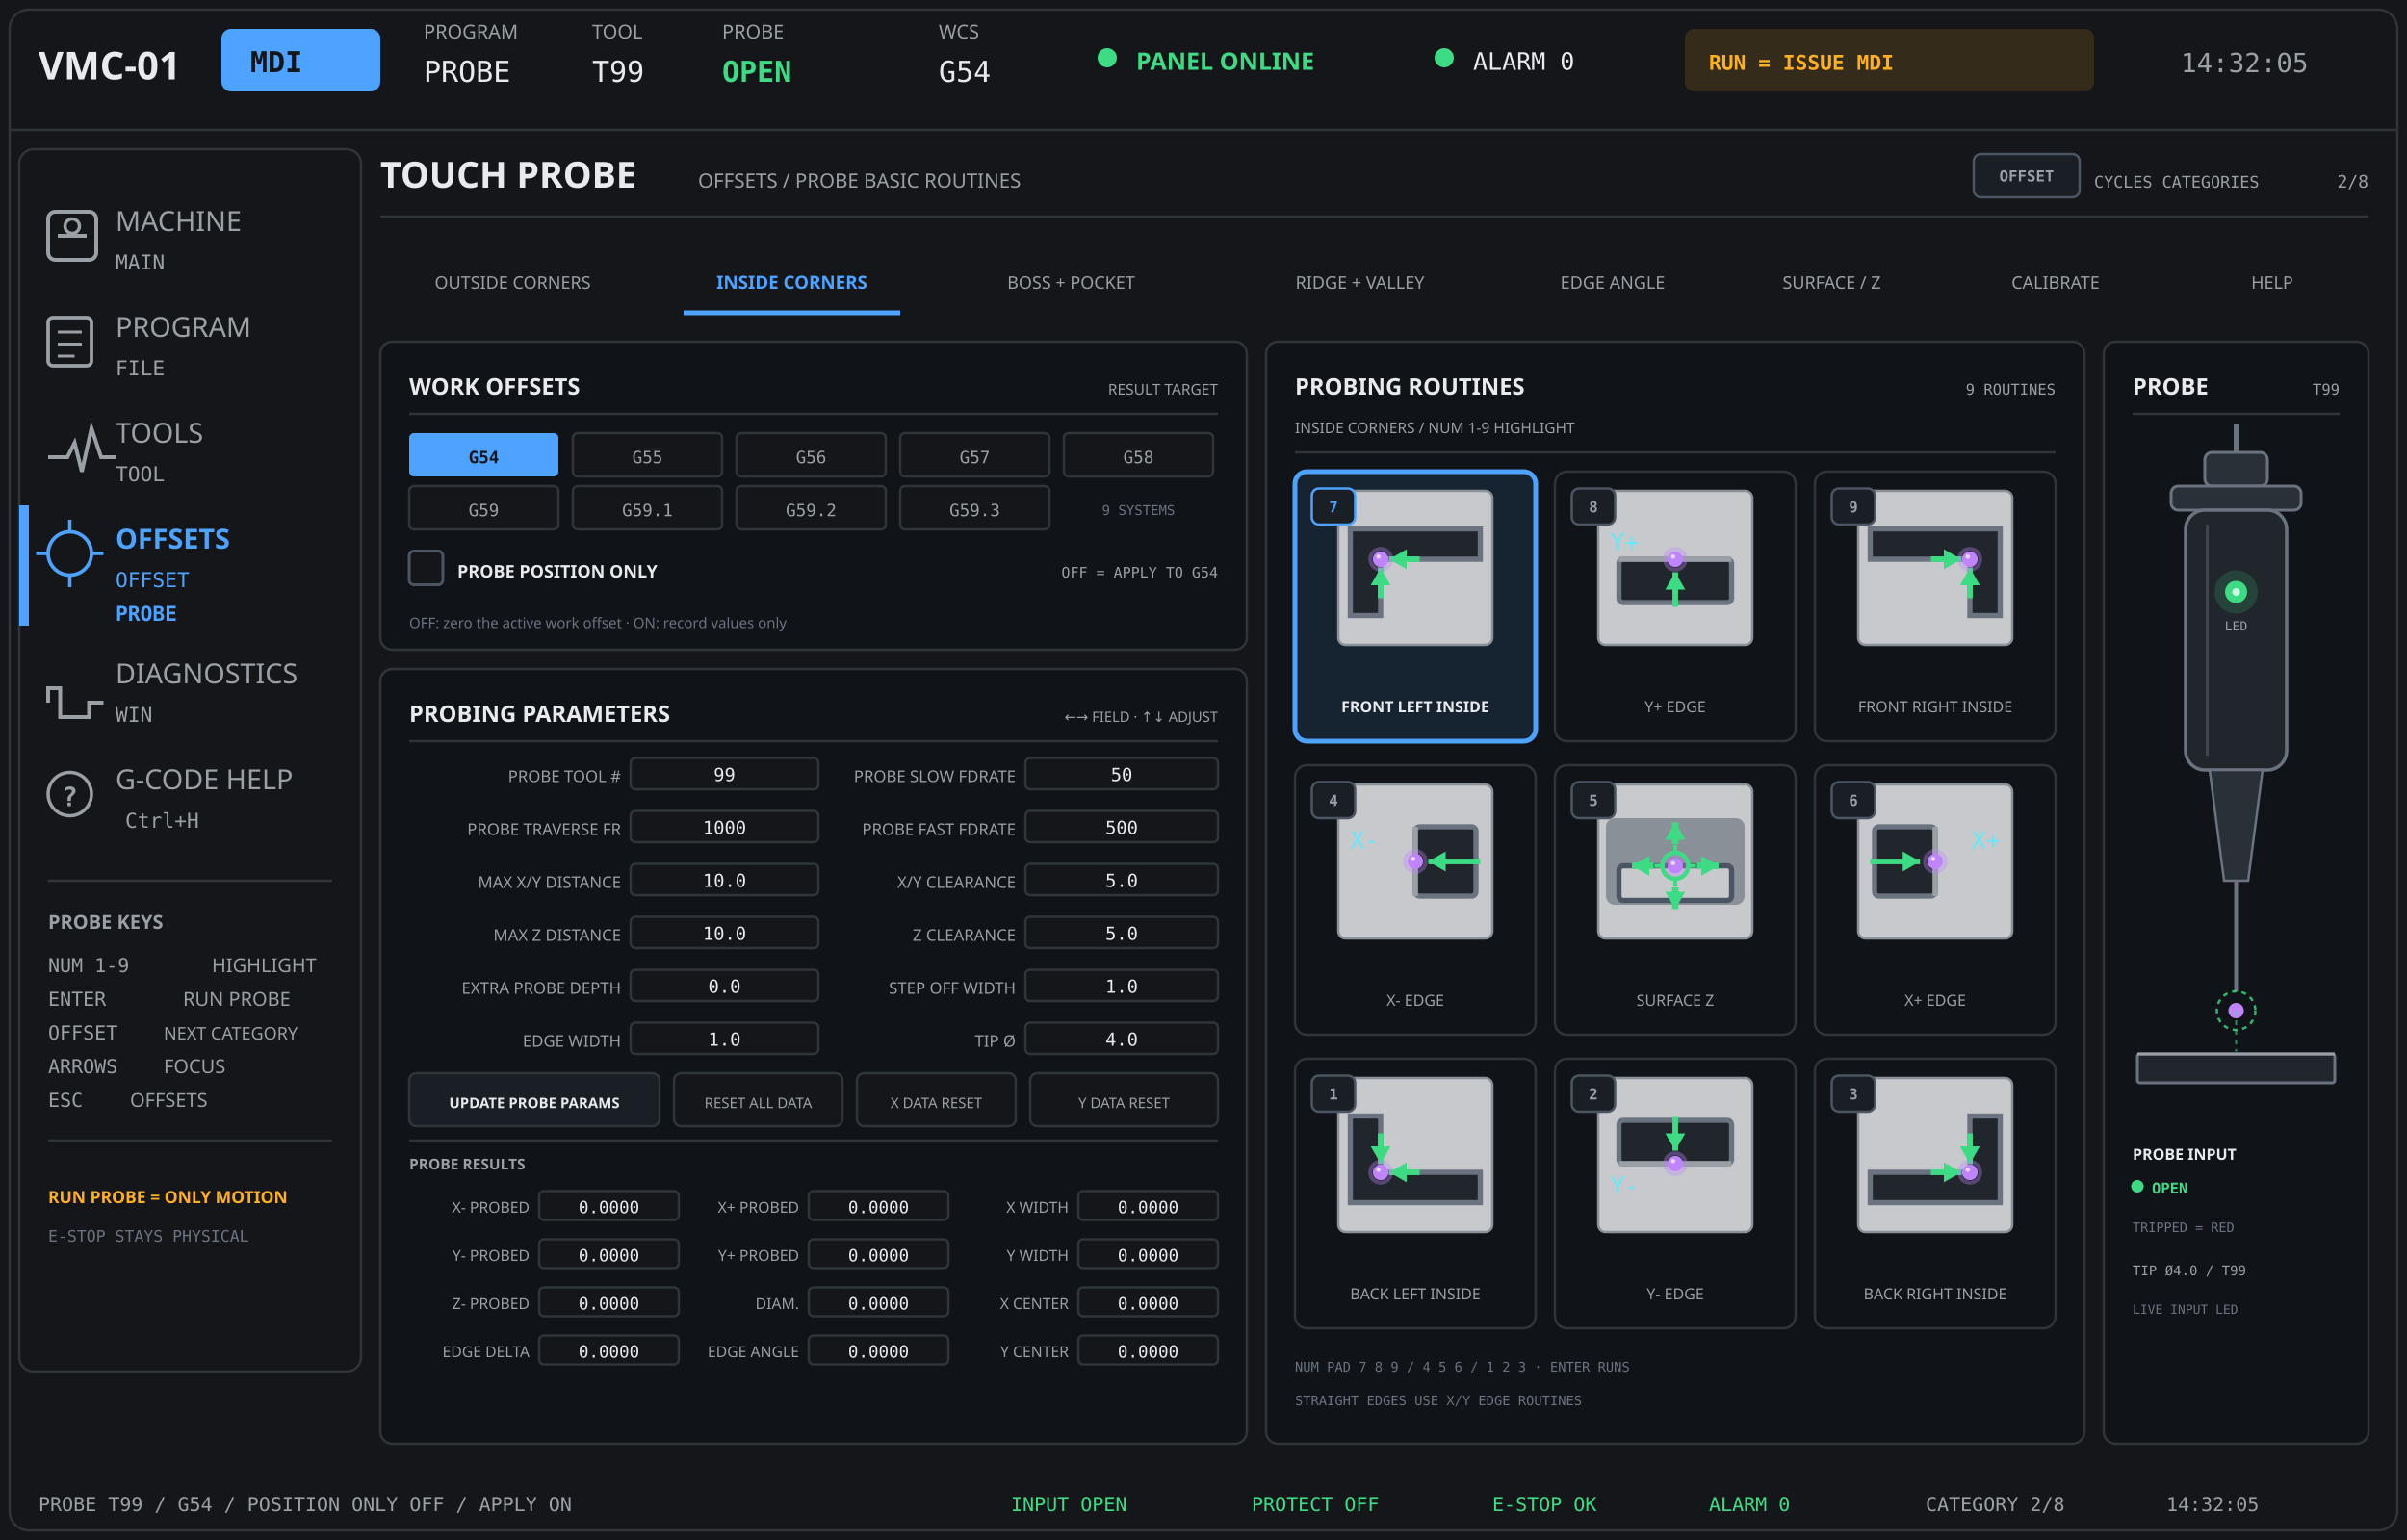
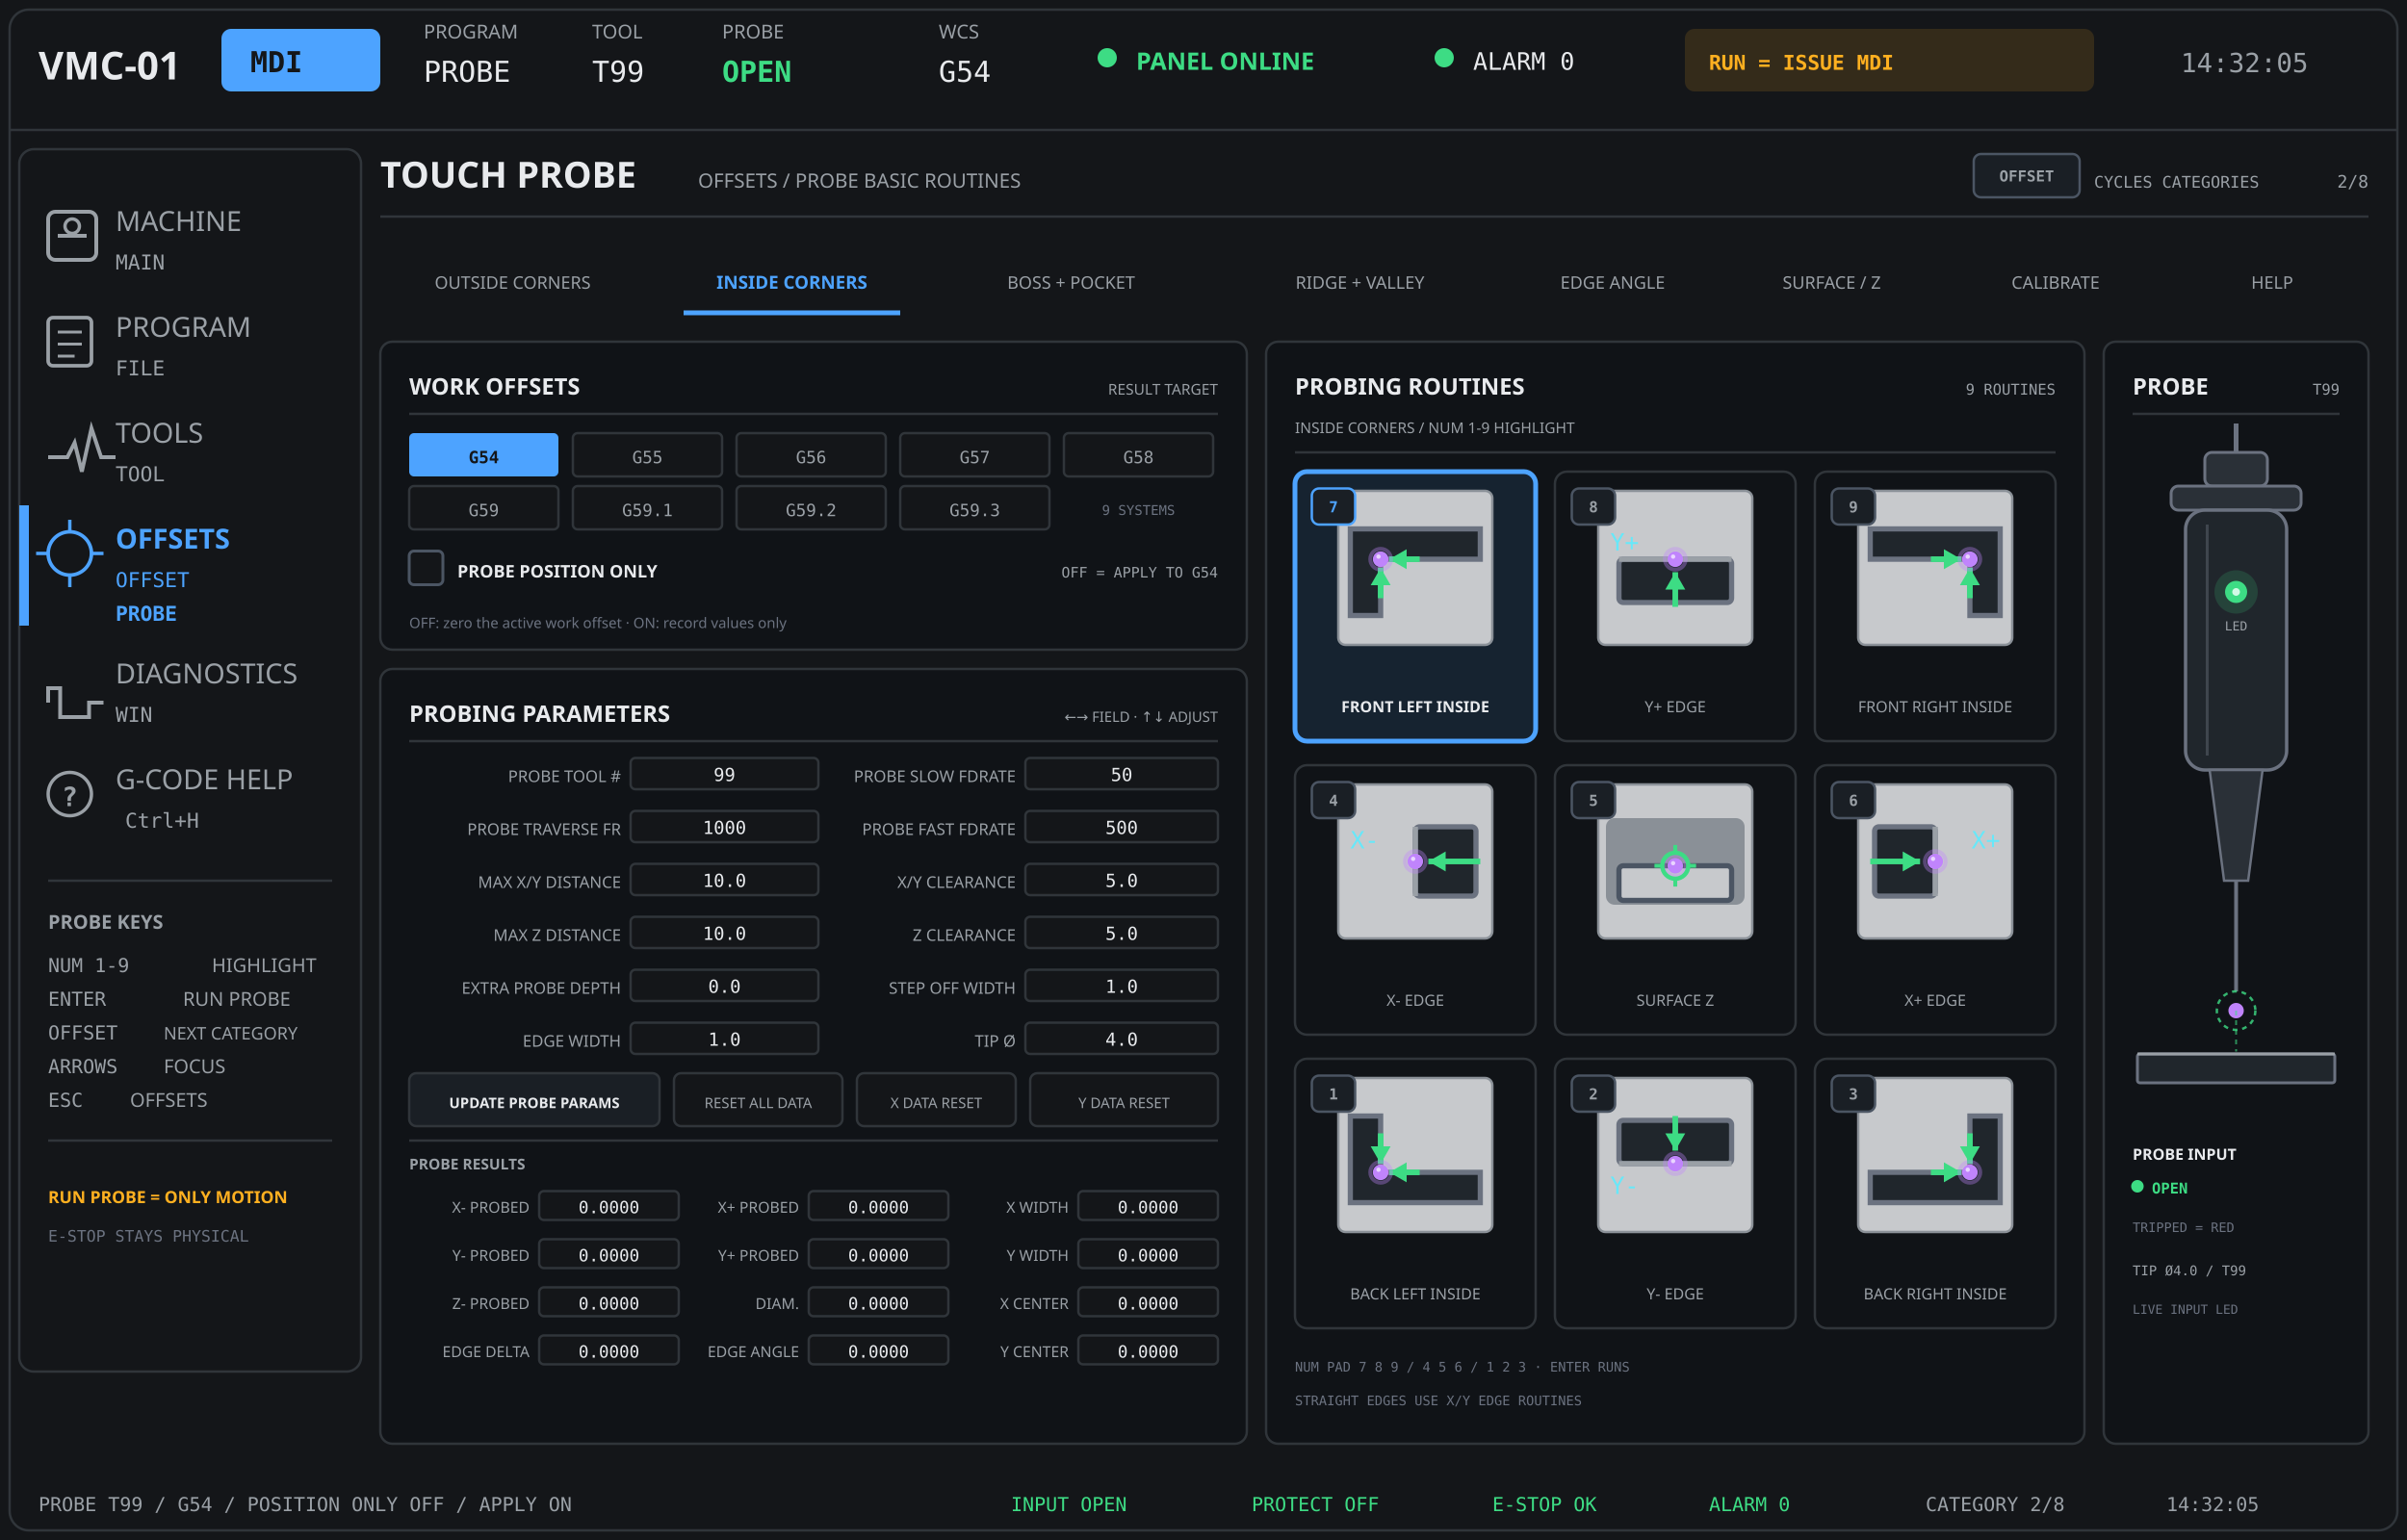
<svg xmlns="http://www.w3.org/2000/svg" viewBox="0 0 1000 640" width="1000" height="640">
  <rect x="0" y="0" width="1000" height="640" rx="0" fill="#141619" stroke="none" stroke-width="1" />
  <rect x="4" y="4" width="992" height="632" rx="8" fill="none" stroke="#30353a" stroke-width="1" />
  <line x1="4" y1="54" x2="996" y2="54" stroke="#30353a" stroke-width="1" />
  <text x="16" y="33" fill="#e8eaed" font-size="16" font-family="sans-serif" font-weight="700" text-anchor="start">VMC-01</text>
  <rect x="92" y="12" width="66" height="26" rx="4" fill="#4da3ff" stroke="none" stroke-width="1" />
  <text x="104" y="30" fill="#141619" font-size="12" font-family="monospace" font-weight="700" text-anchor="start">MDI</text>
  <text x="176" y="16" fill="#9aa0a6" font-size="8" font-family="sans-serif" text-anchor="start">PROGRAM</text>
  <text x="176" y="34" fill="#e8eaed" font-size="12" font-family="monospace" text-anchor="start">PROBE</text>
  <text x="246" y="16" fill="#9aa0a6" font-size="8" font-family="sans-serif" text-anchor="start">TOOL</text>
  <text x="246" y="34" fill="#e8eaed" font-size="12" font-family="monospace" text-anchor="start">T99</text>
  <text x="300" y="16" fill="#9aa0a6" font-size="8" font-family="sans-serif" text-anchor="start">PROBE</text>
  <text x="300" y="34" fill="#3ddc84" font-size="12" font-family="monospace" font-weight="700" text-anchor="start">OPEN</text>
  <text x="390" y="16" fill="#9aa0a6" font-size="8" font-family="sans-serif" text-anchor="start">WCS</text>
  <text x="390" y="34" fill="#e8eaed" font-size="12" font-family="monospace" text-anchor="start">G54</text>
  <circle cx="460" cy="24" r="4" fill="#3ddc84" />
  <text x="472" y="29" fill="#3ddc84" font-size="10" font-family="sans-serif" font-weight="700" text-anchor="start">PANEL ONLINE</text>
  <circle cx="600" cy="24" r="4" fill="#3ddc84" />
  <text x="612" y="29" fill="#e8eaed" font-size="10" font-family="monospace" text-anchor="start">ALARM 0</text>
  <rect x="700" y="12" width="170" height="26" rx="4" fill="#ffb020" stroke="none" stroke-width="0" opacity="0.14" />
  <text x="710" y="29" fill="#ffb020" font-size="8.5" font-family="monospace" font-weight="700" text-anchor="start">RUN = ISSUE MDI</text>
  <text x="906" y="30" fill="#9aa0a6" font-size="11" font-family="monospace" text-anchor="start">14:32:05</text>
  <rect x="8" y="62" width="142" height="508" rx="6" fill="#141619" stroke="#30353a" stroke-width="1" />
  <rect x="20" y="88" width="20" height="20" rx="3" fill="none" stroke="#9aa0a6" stroke-width="1.6" />
  <line x1="24" y1="98" x2="36" y2="98" stroke="#9aa0a6" stroke-width="1.6" />
  <circle cx="30" cy="94" r="3" fill="none" stroke="#9aa0a6" stroke-width="1.4" />
  <text x="48" y="96" fill="#9aa0a6" font-size="11.5" font-family="sans-serif" text-anchor="start">MACHINE</text>
  <text x="48" y="112" fill="#9aa0a6" font-size="8.5" font-family="monospace" text-anchor="start">MAIN</text>
  <rect x="20" y="132" width="18" height="20" rx="2" fill="none" stroke="#9aa0a6" stroke-width="1.5" />
  <line x1="24" y1="138" x2="34" y2="138" stroke="#9aa0a6" stroke-width="1.2" />
  <line x1="24" y1="143" x2="34" y2="143" stroke="#9aa0a6" stroke-width="1.2" />
  <line x1="24" y1="148" x2="31" y2="148" stroke="#9aa0a6" stroke-width="1.2" />
  <text x="48" y="140" fill="#9aa0a6" font-size="11.5" font-family="sans-serif" text-anchor="start">PROGRAM</text>
  <text x="48" y="156" fill="#9aa0a6" font-size="8.5" font-family="monospace" text-anchor="start">FILE</text>
  <path d="M20 190 L28 190 L31 184 L34 196 L38 178 L42 190 L48 190" fill="none" stroke="#9aa0a6" stroke-width="1.6" />
  <text x="48" y="184" fill="#9aa0a6" font-size="11.5" font-family="sans-serif" text-anchor="start">TOOLS</text>
  <text x="48" y="200" fill="#9aa0a6" font-size="8.5" font-family="monospace" text-anchor="start">TOOL</text>
  <rect x="8" y="210" width="4" height="50" rx="0" fill="#4da3ff" stroke="none" stroke-width="0" />
  <circle cx="29" cy="230" r="9" fill="none" stroke="#4da3ff" stroke-width="1.5" />
  <line x1="29" y1="216" x2="29" y2="221" stroke="#4da3ff" stroke-width="1.4" />
  <line x1="29" y1="239" x2="29" y2="244" stroke="#4da3ff" stroke-width="1.4" />
  <line x1="15" y1="230" x2="20" y2="230" stroke="#4da3ff" stroke-width="1.4" />
  <line x1="38" y1="230" x2="43" y2="230" stroke="#4da3ff" stroke-width="1.4" />
  <text x="48" y="228" fill="#4da3ff" font-size="11.5" font-family="sans-serif" font-weight="700" text-anchor="start">OFFSETS</text>
  <text x="48" y="244" fill="#4da3ff" font-size="8.5" font-family="monospace" text-anchor="start">OFFSET</text>
  <text x="48" y="258" fill="#4da3ff" font-size="8.5" font-family="monospace" font-weight="700" text-anchor="start">PROBE</text>
  <path d="M20 292 L20 286 L25 286 L25 298 L37 298 L37 292 L43 292" fill="none" stroke="#9aa0a6" stroke-width="1.6" />
  <text x="48" y="284" fill="#9aa0a6" font-size="11.5" font-family="sans-serif" text-anchor="start">DIAGNOSTICS</text>
  <text x="48" y="300" fill="#9aa0a6" font-size="8.5" font-family="monospace" text-anchor="start">WIN</text>
  <circle cx="29" cy="330" r="9" fill="none" stroke="#9aa0a6" stroke-width="1.4" />
  <text x="29" y="335" fill="#9aa0a6" font-size="11" font-family="monospace" font-weight="700" text-anchor="middle">?</text>
  <text x="48" y="328" fill="#9aa0a6" font-size="11.5" font-family="sans-serif" text-anchor="start">G-CODE HELP</text>
  <text x="52" y="344" fill="#9aa0a6" font-size="8.5" font-family="monospace" text-anchor="start">Ctrl+H</text>
  <line x1="20" y1="366" x2="138" y2="366" stroke="#30353a" stroke-width="1" />
  <text x="20" y="386" fill="#9aa0a6" font-size="8" font-family="sans-serif" font-weight="700" text-anchor="start">PROBE KEYS</text>
  <text x="20" y="404" fill="#9aa0a6" font-size="8" font-family="monospace" text-anchor="start">NUM 1-9</text>
  <text x="88" y="404" fill="#9aa0a6" font-size="8" font-family="sans-serif" text-anchor="start">HIGHLIGHT</text>
  <text x="20" y="418" fill="#9aa0a6" font-size="8" font-family="monospace" text-anchor="start">ENTER</text>
  <text x="76" y="418" fill="#9aa0a6" font-size="8" font-family="sans-serif" text-anchor="start">RUN PROBE</text>
  <text x="20" y="432" fill="#9aa0a6" font-size="8" font-family="monospace" text-anchor="start">OFFSET</text>
  <text x="68" y="432" fill="#9aa0a6" font-size="7.2" font-family="sans-serif" text-anchor="start">NEXT CATEGORY</text>
  <text x="20" y="446" fill="#9aa0a6" font-size="8" font-family="monospace" text-anchor="start">ARROWS</text>
  <text x="68" y="446" fill="#9aa0a6" font-size="8" font-family="sans-serif" text-anchor="start">FOCUS</text>
  <text x="20" y="460" fill="#9aa0a6" font-size="8" font-family="monospace" text-anchor="start">ESC</text>
  <text x="54" y="460" fill="#9aa0a6" font-size="8" font-family="sans-serif" text-anchor="start">OFFSETS</text>
  <line x1="20" y1="474" x2="138" y2="474" stroke="#30353a" stroke-width="1" />
  <text x="20" y="500" fill="#ffb020" font-size="7.0" font-family="sans-serif" font-weight="700" text-anchor="start">RUN PROBE = ONLY MOTION</text>
  <text x="20" y="516" fill="#6b7280" font-size="6.6" font-family="monospace" text-anchor="start">E-STOP STAYS PHYSICAL</text>
  <text x="158" y="78" fill="#e8eaed" font-size="15" font-family="sans-serif" font-weight="700" text-anchor="start">TOUCH PROBE</text>
  <text x="290" y="78" fill="#9aa0a6" font-size="8.2" font-family="sans-serif" text-anchor="start">OFFSETS / PROBE BASIC ROUTINES</text>
  <rect x="820" y="64" width="44" height="18" rx="3" fill="#1a1f25" stroke="#4b5563" stroke-width="1" />
  <text x="842.0" y="75.4" fill="#9aa0a6" font-size="6.3" font-family="monospace" font-weight="700" text-anchor="middle">OFFSET</text>
  <text x="870" y="78" fill="#9aa0a6" font-size="6.7" font-family="monospace" text-anchor="start">CYCLES CATEGORIES</text>
  <text x="984" y="78" fill="#9aa0a6" font-size="7.2" font-family="monospace" text-anchor="end">2/8</text>
  <line x1="158" y1="90" x2="984" y2="90" stroke="#30353a" stroke-width="1" />
  <text x="213.0" y="120" fill="#9aa0a6" font-size="7.2" font-family="sans-serif" text-anchor="middle">OUTSIDE CORNERS</text>
  <text x="329.0" y="120" fill="#4da3ff" font-size="7.5" font-family="sans-serif" font-weight="700" text-anchor="middle">INSIDE CORNERS</text>
  <line x1="284" y1="130" x2="374" y2="130" stroke="#4da3ff" stroke-width="2" />
  <text x="445.0" y="120" fill="#9aa0a6" font-size="7.2" font-family="sans-serif" text-anchor="middle">BOSS + POCKET</text>
  <text x="565.0" y="120" fill="#9aa0a6" font-size="7.2" font-family="sans-serif" text-anchor="middle">RIDGE + VALLEY</text>
  <text x="670.0" y="120" fill="#9aa0a6" font-size="7.2" font-family="sans-serif" text-anchor="middle">EDGE ANGLE</text>
  <text x="761.0" y="120" fill="#9aa0a6" font-size="7.2" font-family="sans-serif" text-anchor="middle">SURFACE / Z</text>
  <text x="854.0" y="120" fill="#9aa0a6" font-size="7.2" font-family="sans-serif" text-anchor="middle">CALIBRATE</text>
  <text x="944.0" y="120" fill="#9aa0a6" font-size="7.2" font-family="sans-serif" text-anchor="middle">HELP</text>
  <rect x="158" y="142" width="360" height="128" rx="5" fill="#101317" stroke="#30353a" stroke-width="1" />
  <text x="170" y="164" fill="#e8eaed" font-size="9.5" font-family="sans-serif" font-weight="700" text-anchor="start">WORK OFFSETS</text>
  <text x="506" y="164" fill="#9aa0a6" font-size="6.2" font-family="sans-serif" text-anchor="end">RESULT TARGET</text>
  <line x1="170" y1="172" x2="506" y2="172" stroke="#30353a" stroke-width="1" />
  <rect x="170" y="180" width="62" height="18" rx="2" fill="#4da3ff" stroke="none" stroke-width="1" />
  <text x="201" y="192.5" fill="#141619" font-size="7" font-family="monospace" font-weight="700" text-anchor="middle">G54</text>
  <rect x="238" y="180" width="62" height="18" rx="2" fill="#141619" stroke="#30353a" stroke-width="1" />
  <text x="269" y="192.5" fill="#9aa0a6" font-size="7" font-family="monospace" text-anchor="middle">G55</text>
  <rect x="306" y="180" width="62" height="18" rx="2" fill="#141619" stroke="#30353a" stroke-width="1" />
  <text x="337" y="192.5" fill="#9aa0a6" font-size="7" font-family="monospace" text-anchor="middle">G56</text>
  <rect x="374" y="180" width="62" height="18" rx="2" fill="#141619" stroke="#30353a" stroke-width="1" />
  <text x="405" y="192.5" fill="#9aa0a6" font-size="7" font-family="monospace" text-anchor="middle">G57</text>
  <rect x="442" y="180" width="62" height="18" rx="2" fill="#141619" stroke="#30353a" stroke-width="1" />
  <text x="473" y="192.5" fill="#9aa0a6" font-size="7" font-family="monospace" text-anchor="middle">G58</text>
  <rect x="170" y="202" width="62" height="18" rx="2" fill="#141619" stroke="#30353a" stroke-width="1" />
  <text x="201" y="214.5" fill="#9aa0a6" font-size="7" font-family="monospace" text-anchor="middle">G59</text>
  <rect x="238" y="202" width="62" height="18" rx="2" fill="#141619" stroke="#30353a" stroke-width="1" />
  <text x="269" y="214.5" fill="#9aa0a6" font-size="7" font-family="monospace" text-anchor="middle">G59.1</text>
  <rect x="306" y="202" width="62" height="18" rx="2" fill="#141619" stroke="#30353a" stroke-width="1" />
  <text x="337" y="214.5" fill="#9aa0a6" font-size="7" font-family="monospace" text-anchor="middle">G59.2</text>
  <rect x="374" y="202" width="62" height="18" rx="2" fill="#141619" stroke="#30353a" stroke-width="1" />
  <text x="405" y="214.5" fill="#9aa0a6" font-size="7" font-family="monospace" text-anchor="middle">G59.3</text>
  <text x="473" y="214" fill="#6b7280" font-size="5.6" font-family="monospace" text-anchor="middle">9 SYSTEMS</text>
  <rect x="170" y="229" width="14" height="14" rx="2" fill="#141619" stroke="#4b5563" stroke-width="1.2" />
  <text x="190" y="240" fill="#e8eaed" font-size="7.2" font-family="sans-serif" font-weight="700" text-anchor="start">PROBE POSITION ONLY</text>
  <text x="506" y="240" fill="#9aa0a6" font-size="6.0" font-family="monospace" text-anchor="end">OFF = APPLY TO G54</text>
  <text x="170" y="261" fill="#6b7280" font-size="6.0" font-family="sans-serif" text-anchor="start">OFF: zero the active work offset · ON: record values only</text>
  <rect x="158" y="278" width="360" height="322" rx="5" fill="#101317" stroke="#30353a" stroke-width="1" />
  <text x="170" y="300" fill="#e8eaed" font-size="9.5" font-family="sans-serif" font-weight="700" text-anchor="start">PROBING PARAMETERS</text>
  <text x="506" y="300" fill="#9aa0a6" font-size="5.9" font-family="sans-serif" text-anchor="end">←→ FIELD · ↑↓ ADJUST</text>
  <line x1="170" y1="308" x2="506" y2="308" stroke="#30353a" stroke-width="1" />
  <text x="258" y="325" fill="#9aa0a6" font-size="6.7" font-family="sans-serif" text-anchor="end">PROBE TOOL #</text>
  <rect x="262" y="315" width="78" height="13" rx="2" fill="#141619" stroke="#30353a" stroke-width="1" />
  <text x="301" y="324.6" fill="#e8eaed" font-size="7.5" font-family="monospace" text-anchor="middle">99</text>
  <text x="422" y="325" fill="#9aa0a6" font-size="6.7" font-family="sans-serif" text-anchor="end">PROBE SLOW FDRATE</text>
  <rect x="426" y="315" width="80" height="13" rx="2" fill="#141619" stroke="#30353a" stroke-width="1" />
  <text x="466" y="324.6" fill="#e8eaed" font-size="7.5" font-family="monospace" text-anchor="middle">50</text>
  <text x="258" y="347" fill="#9aa0a6" font-size="6.7" font-family="sans-serif" text-anchor="end">PROBE TRAVERSE FR</text>
  <rect x="262" y="337" width="78" height="13" rx="2" fill="#141619" stroke="#30353a" stroke-width="1" />
  <text x="301" y="346.6" fill="#e8eaed" font-size="7.5" font-family="monospace" text-anchor="middle">1000</text>
  <text x="422" y="347" fill="#9aa0a6" font-size="6.7" font-family="sans-serif" text-anchor="end">PROBE FAST FDRATE</text>
  <rect x="426" y="337" width="80" height="13" rx="2" fill="#141619" stroke="#30353a" stroke-width="1" />
  <text x="466" y="346.6" fill="#e8eaed" font-size="7.5" font-family="monospace" text-anchor="middle">500</text>
  <text x="258" y="369" fill="#9aa0a6" font-size="6.7" font-family="sans-serif" text-anchor="end">MAX X/Y DISTANCE</text>
  <rect x="262" y="359" width="78" height="13" rx="2" fill="#141619" stroke="#30353a" stroke-width="1" />
  <text x="301" y="368.6" fill="#e8eaed" font-size="7.5" font-family="monospace" text-anchor="middle">10.0</text>
  <text x="422" y="369" fill="#9aa0a6" font-size="6.7" font-family="sans-serif" text-anchor="end">X/Y CLEARANCE</text>
  <rect x="426" y="359" width="80" height="13" rx="2" fill="#141619" stroke="#30353a" stroke-width="1" />
  <text x="466" y="368.6" fill="#e8eaed" font-size="7.5" font-family="monospace" text-anchor="middle">5.0</text>
  <text x="258" y="391" fill="#9aa0a6" font-size="6.7" font-family="sans-serif" text-anchor="end">MAX Z DISTANCE</text>
  <rect x="262" y="381" width="78" height="13" rx="2" fill="#141619" stroke="#30353a" stroke-width="1" />
  <text x="301" y="390.6" fill="#e8eaed" font-size="7.5" font-family="monospace" text-anchor="middle">10.0</text>
  <text x="422" y="391" fill="#9aa0a6" font-size="6.7" font-family="sans-serif" text-anchor="end">Z CLEARANCE</text>
  <rect x="426" y="381" width="80" height="13" rx="2" fill="#141619" stroke="#30353a" stroke-width="1" />
  <text x="466" y="390.6" fill="#e8eaed" font-size="7.5" font-family="monospace" text-anchor="middle">5.0</text>
  <text x="258" y="413" fill="#9aa0a6" font-size="6.7" font-family="sans-serif" text-anchor="end">EXTRA PROBE DEPTH</text>
  <rect x="262" y="403" width="78" height="13" rx="2" fill="#141619" stroke="#30353a" stroke-width="1" />
  <text x="301" y="412.6" fill="#e8eaed" font-size="7.5" font-family="monospace" text-anchor="middle">0.0</text>
  <text x="422" y="413" fill="#9aa0a6" font-size="6.7" font-family="sans-serif" text-anchor="end">STEP OFF WIDTH</text>
  <rect x="426" y="403" width="80" height="13" rx="2" fill="#141619" stroke="#30353a" stroke-width="1" />
  <text x="466" y="412.6" fill="#e8eaed" font-size="7.5" font-family="monospace" text-anchor="middle">1.0</text>
  <text x="258" y="435" fill="#9aa0a6" font-size="6.7" font-family="sans-serif" text-anchor="end">EDGE WIDTH</text>
  <rect x="262" y="425" width="78" height="13" rx="2" fill="#141619" stroke="#30353a" stroke-width="1" />
  <text x="301" y="434.6" fill="#e8eaed" font-size="7.5" font-family="monospace" text-anchor="middle">1.0</text>
  <text x="422" y="435" fill="#9aa0a6" font-size="6.7" font-family="sans-serif" text-anchor="end">TIP Ø</text>
  <rect x="426" y="425" width="80" height="13" rx="2" fill="#141619" stroke="#30353a" stroke-width="1" />
  <text x="466" y="434.6" fill="#e8eaed" font-size="7.5" font-family="monospace" text-anchor="middle">4.0</text>
  <rect x="170" y="446" width="104" height="22" rx="3" fill="#1a1f25" stroke="#30353a" stroke-width="1" />
  <text x="222" y="460.5" fill="#e8eaed" font-size="6.0" font-family="sans-serif" font-weight="700" text-anchor="middle">UPDATE PROBE PARAMS</text>
  <rect x="280" y="446" width="70" height="22" rx="3" fill="#141619" stroke="#30353a" stroke-width="1" />
  <text x="315" y="460.5" fill="#9aa0a6" font-size="6.0" font-family="sans-serif" text-anchor="middle">RESET ALL DATA</text>
  <rect x="356" y="446" width="66" height="22" rx="3" fill="#141619" stroke="#30353a" stroke-width="1" />
  <text x="389" y="460.5" fill="#9aa0a6" font-size="6.0" font-family="sans-serif" text-anchor="middle">X DATA RESET</text>
  <rect x="428" y="446" width="78" height="22" rx="3" fill="#141619" stroke="#30353a" stroke-width="1" />
  <text x="467" y="460.5" fill="#9aa0a6" font-size="6.0" font-family="sans-serif" text-anchor="middle">Y DATA RESET</text>
  <line x1="170" y1="474" x2="506" y2="474" stroke="#30353a" stroke-width="1" />
  <text x="170" y="486" fill="#9aa0a6" font-size="6.2" font-family="sans-serif" font-weight="700" text-anchor="start">PROBE RESULTS</text>
  <text x="220" y="504" fill="#9aa0a6" font-size="6.3" font-family="sans-serif" text-anchor="end">X- PROBED</text>
  <rect x="224" y="495" width="58" height="12" rx="2" fill="#141619" stroke="#30353a" stroke-width="1" />
  <text x="253" y="504.2" fill="#e8eaed" font-size="7.0" font-family="monospace" text-anchor="middle">0.0000</text>
  <text x="332" y="504" fill="#9aa0a6" font-size="6.3" font-family="sans-serif" text-anchor="end">X+ PROBED</text>
  <rect x="336" y="495" width="58" height="12" rx="2" fill="#141619" stroke="#30353a" stroke-width="1" />
  <text x="365" y="504.2" fill="#e8eaed" font-size="7.0" font-family="monospace" text-anchor="middle">0.0000</text>
  <text x="444" y="504" fill="#9aa0a6" font-size="6.3" font-family="sans-serif" text-anchor="end">X WIDTH</text>
  <rect x="448" y="495" width="58" height="12" rx="2" fill="#141619" stroke="#30353a" stroke-width="1" />
  <text x="477" y="504.2" fill="#e8eaed" font-size="7.0" font-family="monospace" text-anchor="middle">0.0000</text>
  <text x="220" y="524" fill="#9aa0a6" font-size="6.3" font-family="sans-serif" text-anchor="end">Y- PROBED</text>
  <rect x="224" y="515" width="58" height="12" rx="2" fill="#141619" stroke="#30353a" stroke-width="1" />
  <text x="253" y="524.2" fill="#e8eaed" font-size="7.0" font-family="monospace" text-anchor="middle">0.0000</text>
  <text x="332" y="524" fill="#9aa0a6" font-size="6.3" font-family="sans-serif" text-anchor="end">Y+ PROBED</text>
  <rect x="336" y="515" width="58" height="12" rx="2" fill="#141619" stroke="#30353a" stroke-width="1" />
  <text x="365" y="524.2" fill="#e8eaed" font-size="7.0" font-family="monospace" text-anchor="middle">0.0000</text>
  <text x="444" y="524" fill="#9aa0a6" font-size="6.3" font-family="sans-serif" text-anchor="end">Y WIDTH</text>
  <rect x="448" y="515" width="58" height="12" rx="2" fill="#141619" stroke="#30353a" stroke-width="1" />
  <text x="477" y="524.2" fill="#e8eaed" font-size="7.0" font-family="monospace" text-anchor="middle">0.0000</text>
  <text x="220" y="544" fill="#9aa0a6" font-size="6.3" font-family="sans-serif" text-anchor="end">Z- PROBED</text>
  <rect x="224" y="535" width="58" height="12" rx="2" fill="#141619" stroke="#30353a" stroke-width="1" />
  <text x="253" y="544.2" fill="#e8eaed" font-size="7.0" font-family="monospace" text-anchor="middle">0.0000</text>
  <text x="332" y="544" fill="#9aa0a6" font-size="6.3" font-family="sans-serif" text-anchor="end">DIAM.</text>
  <rect x="336" y="535" width="58" height="12" rx="2" fill="#141619" stroke="#30353a" stroke-width="1" />
  <text x="365" y="544.2" fill="#e8eaed" font-size="7.0" font-family="monospace" text-anchor="middle">0.0000</text>
  <text x="444" y="544" fill="#9aa0a6" font-size="6.3" font-family="sans-serif" text-anchor="end">X CENTER</text>
  <rect x="448" y="535" width="58" height="12" rx="2" fill="#141619" stroke="#30353a" stroke-width="1" />
  <text x="477" y="544.2" fill="#e8eaed" font-size="7.0" font-family="monospace" text-anchor="middle">0.0000</text>
  <text x="220" y="564" fill="#9aa0a6" font-size="6.3" font-family="sans-serif" text-anchor="end">EDGE DELTA</text>
  <rect x="224" y="555" width="58" height="12" rx="2" fill="#141619" stroke="#30353a" stroke-width="1" />
  <text x="253" y="564.2" fill="#e8eaed" font-size="7.0" font-family="monospace" text-anchor="middle">0.0000</text>
  <text x="332" y="564" fill="#9aa0a6" font-size="6.3" font-family="sans-serif" text-anchor="end">EDGE ANGLE</text>
  <rect x="336" y="555" width="58" height="12" rx="2" fill="#141619" stroke="#30353a" stroke-width="1" />
  <text x="365" y="564.2" fill="#e8eaed" font-size="7.0" font-family="monospace" text-anchor="middle">0.0000</text>
  <text x="444" y="564" fill="#9aa0a6" font-size="6.3" font-family="sans-serif" text-anchor="end">Y CENTER</text>
  <rect x="448" y="555" width="58" height="12" rx="2" fill="#141619" stroke="#30353a" stroke-width="1" />
  <text x="477" y="564.2" fill="#e8eaed" font-size="7.0" font-family="monospace" text-anchor="middle">0.0000</text>
  <rect x="874" y="142" width="110" height="458" rx="5" fill="#101317" stroke="#30353a" stroke-width="1" />
  <text x="886" y="164" fill="#e8eaed" font-size="9.5" font-family="sans-serif" font-weight="700" text-anchor="start">PROBE</text>
  <text x="972" y="164" fill="#9aa0a6" font-size="6.2" font-family="monospace" text-anchor="end">T99</text>
  <line x1="886" y1="172" x2="972" y2="172" stroke="#30353a" stroke-width="1" />
  <line x1="929" y1="176" x2="929" y2="188" stroke="#6b7280" stroke-width="2" />
  <rect x="916" y="188" width="26" height="14" rx="3" fill="#2a3037" stroke="#6b7280" stroke-width="1.2" />
  <rect x="902" y="202" width="54" height="10" rx="3" fill="#2a3037" stroke="#6b7280" stroke-width="1.2" />
  <rect x="908" y="212" width="42" height="108" rx="8" fill="#20262c" stroke="#6b7280" stroke-width="1.4" />
  <line x1="917" y1="218" x2="917" y2="314" stroke="#3f464e" stroke-width="1.2" />
  <circle cx="929" cy="246" r="9" fill="#3ddc84" opacity="0.16" />
  <circle cx="929" cy="246" r="4.6" fill="#3ddc84" />
  <circle cx="929" cy="246" r="1.6" fill="#d1fae5" />
  <text x="929" y="262" fill="#9aa0a6" font-size="5.2" font-family="monospace" text-anchor="middle">LED</text>
  <path d="M918 320 L940 320 L934 366 L924 366 Z" fill="#2a3037" stroke="#6b7280" stroke-width="1" />
  <line x1="929" y1="366" x2="929" y2="412" stroke="#6b7280" stroke-width="1.6" />
  <circle cx="929" cy="420" r="3.2" fill="#c084fc" />
  <circle cx="929" cy="420" r="8" fill="none" stroke="#3ddc84" stroke-width="1" stroke-dasharray="2 2" opacity="0.8" />
  <line x1="929" y1="420" x2="929" y2="437" stroke="#3ddc84" stroke-width="0.8" stroke-dasharray="2 2" opacity="0.6" />
  <rect x="888" y="438" width="82" height="12" rx="1" fill="#20262c" stroke="#6b7280" stroke-width="1.2" />
  <line x1="888" y1="438" x2="970" y2="438" stroke="#9aa0a6" stroke-width="1.2" />
  <text x="886" y="482" fill="#e8eaed" font-size="6.4" font-family="sans-serif" font-weight="700" text-anchor="start">PROBE INPUT</text>
  <circle cx="888" cy="493" r="2.6" fill="#3ddc84" />
  <text x="894" y="496" fill="#3ddc84" font-size="6.2" font-family="monospace" font-weight="700" text-anchor="start">OPEN</text>
  <text x="886" y="512" fill="#6b7280" font-size="5.4" font-family="monospace" text-anchor="start">TRIPPED = RED</text>
  <text x="886" y="530" fill="#9aa0a6" font-size="5.6" font-family="monospace" text-anchor="start">TIP Ø4.0 / T99</text>
  <text x="886" y="546" fill="#6b7280" font-size="5.2" font-family="monospace" text-anchor="start">LIVE INPUT LED</text>
  <rect x="526" y="142" width="340" height="458" rx="5" fill="#101317" stroke="#30353a" stroke-width="1" />
  <text x="538" y="164" fill="#e8eaed" font-size="9.5" font-family="sans-serif" font-weight="700" text-anchor="start">PROBING ROUTINES</text>
  <text x="854" y="164" fill="#9aa0a6" font-size="6.2" font-family="monospace" text-anchor="end">9 ROUTINES</text>
  <text x="538" y="180" fill="#9aa0a6" font-size="6.2" font-family="sans-serif" text-anchor="start">INSIDE CORNERS / NUM 1-9 HIGHLIGHT</text>
  <line x1="538" y1="188" x2="854" y2="188" stroke="#30353a" stroke-width="1" />
  <rect x="538" y="196" width="100" height="112" rx="5" fill="#4da3ff" fill-opacity="0.11" stroke="#4da3ff" stroke-width="2" />
  <rect x="556.0" y="204" width="64" height="64" rx="3" fill="#c7c9cc" stroke="#8b9198" stroke-width="1" />
  <rect x="545" y="203" width="18" height="15" rx="3" fill="#1a1f25" stroke="#4da3ff" stroke-width="1" />
  <text x="554.0" y="212.9" fill="#4da3ff" font-size="6.3" font-family="monospace" font-weight="700" text-anchor="middle">7</text>
  <g transform="translate(557.4,216.2) scale(1.8)">
    <path d="M2 2 H32 V9 H9 V22 H2 Z" fill="#20262c" stroke="#6b7280" stroke-width="1.2" />
    <line x1="9" y1="18" x2="9" y2="11" stroke="#3ddc84" stroke-width="1.3" />
    <polygon points="9,11 6.7,15 11.3,15" fill="#3ddc84" />
    <line x1="18" y1="9" x2="11" y2="9" stroke="#3ddc84" stroke-width="1.3" />
    <polygon points="11,9 15,6.7 15,11.3" fill="#3ddc84" />
    <circle cx="9" cy="9" r="2.4" fill="none" stroke="#c084fc" stroke-width="0.9" opacity="0.35" />
    <circle cx="9" cy="9" r="1.8" fill="#c084fc" />
    <circle cx="8.5" cy="8.4" r="0.5" fill="#e9d5ff" />
  </g>
  <text x="588.0" y="296" fill="#e8eaed" font-size="6.4" font-family="sans-serif" font-weight="700" text-anchor="middle">FRONT LEFT INSIDE</text>
  <rect x="646" y="196" width="100" height="112" rx="5" fill="#101317" stroke="#30353a" stroke-width="1" />
  <rect x="664.0" y="204" width="64" height="64" rx="3" fill="#c7c9cc" stroke="#8b9198" stroke-width="1" />
  <rect x="653" y="203" width="18" height="15" rx="3" fill="#1a1f25" stroke="#4b5563" stroke-width="1" />
  <text x="662.0" y="212.9" fill="#9aa0a6" font-size="6.3" font-family="monospace" font-weight="700" text-anchor="middle">8</text>
  <g transform="translate(665.4,216.2) scale(1.8)">
    <rect x="4" y="9" width="26" height="10" rx="1" fill="#20262c" stroke="#6b7280" stroke-width="1.2" />
    <line x1="4" y1="9" x2="30" y2="9" stroke="#9aa0a6" stroke-width="1.2" />
    <line x1="17" y1="20" x2="17" y2="12" stroke="#3ddc84" stroke-width="1.3" />
    <polygon points="17,12 14.7,16 19.3,16" fill="#3ddc84" />
    <circle cx="17" cy="9" r="2.4" fill="none" stroke="#c084fc" stroke-width="0.9" opacity="0.35" />
    <circle cx="17" cy="9" r="1.8" fill="#c084fc" />
    <circle cx="16.5" cy="8.4" r="0.5" fill="#e9d5ff" />
    <text x="2" y="7" fill="#67e8f9" font-size="5.5" font-family="monospace" text-anchor="start">Y+</text>
  </g>
  <text x="696.0" y="296" fill="#9aa0a6" font-size="6.4" font-family="sans-serif" text-anchor="middle">Y+ EDGE</text>
  <rect x="754" y="196" width="100" height="112" rx="5" fill="#101317" stroke="#30353a" stroke-width="1" />
  <rect x="772.0" y="204" width="64" height="64" rx="3" fill="#c7c9cc" stroke="#8b9198" stroke-width="1" />
  <rect x="761" y="203" width="18" height="15" rx="3" fill="#1a1f25" stroke="#4b5563" stroke-width="1" />
  <text x="770.0" y="212.9" fill="#9aa0a6" font-size="6.3" font-family="monospace" font-weight="700" text-anchor="middle">9</text>
  <g transform="translate(773.4,216.2) scale(1.8)">
    <path d="M32 2 H2 V9 H25 V22 H32 Z" fill="#20262c" stroke="#6b7280" stroke-width="1.2" />
    <line x1="25" y1="18" x2="25" y2="11" stroke="#3ddc84" stroke-width="1.3" />
    <polygon points="25,11 22.7,15 27.3,15" fill="#3ddc84" />
    <line x1="16" y1="9" x2="23" y2="9" stroke="#3ddc84" stroke-width="1.3" />
    <polygon points="23,9 19,6.7 19,11.3" fill="#3ddc84" />
    <circle cx="25" cy="9" r="2.4" fill="none" stroke="#c084fc" stroke-width="0.9" opacity="0.35" />
    <circle cx="25" cy="9" r="1.8" fill="#c084fc" />
    <circle cx="24.5" cy="8.4" r="0.5" fill="#e9d5ff" />
  </g>
  <text x="804.0" y="296" fill="#9aa0a6" font-size="6.4" font-family="sans-serif" text-anchor="middle">FRONT RIGHT INSIDE</text>
  <rect x="538" y="318" width="100" height="112" rx="5" fill="#101317" stroke="#30353a" stroke-width="1" />
  <rect x="556.0" y="326" width="64" height="64" rx="3" fill="#c7c9cc" stroke="#8b9198" stroke-width="1" />
  <rect x="545" y="325" width="18" height="15" rx="3" fill="#1a1f25" stroke="#4b5563" stroke-width="1" />
  <text x="554.0" y="334.9" fill="#9aa0a6" font-size="6.3" font-family="monospace" font-weight="700" text-anchor="middle">4</text>
  <g transform="translate(557.4,338.2) scale(1.8)">
    <rect x="17" y="3" width="14" height="16" rx="1" fill="#20262c" stroke="#6b7280" stroke-width="1.2" />
    <line x1="17" y1="3" x2="17" y2="19" stroke="#9aa0a6" stroke-width="1.2" />
    <line x1="32" y1="11" x2="20" y2="11" stroke="#3ddc84" stroke-width="1.3" />
    <polygon points="20,11 24,8.7 24,13.3" fill="#3ddc84" />
    <circle cx="17" cy="11" r="2.4" fill="none" stroke="#c084fc" stroke-width="0.9" opacity="0.35" />
    <circle cx="17" cy="11" r="1.8" fill="#c084fc" />
    <circle cx="16.5" cy="10.4" r="0.5" fill="#e9d5ff" />
    <text x="2" y="8" fill="#67e8f9" font-size="5.5" font-family="monospace" text-anchor="start">X-</text>
  </g>
  <text x="588.0" y="418" fill="#9aa0a6" font-size="6.4" font-family="sans-serif" text-anchor="middle">X- EDGE</text>
  <rect x="646" y="318" width="100" height="112" rx="5" fill="#101317" stroke="#30353a" stroke-width="1" />
  <rect x="664.0" y="326" width="64" height="64" rx="3" fill="#c7c9cc" stroke="#8b9198" stroke-width="1" />
  <rect x="653" y="325" width="18" height="15" rx="3" fill="#1a1f25" stroke="#4b5563" stroke-width="1" />
  <text x="662.0" y="334.9" fill="#9aa0a6" font-size="6.3" font-family="monospace" font-weight="700" text-anchor="middle">5</text>
  <g transform="translate(665.4,338.2) scale(1.8)">
    <rect x="1" y="1" width="32" height="20" rx="2" fill="#8a9097" stroke="none" stroke-width="0" />
    <rect x="4" y="12" width="26" height="8" rx="1" fill="#c7c9cc" stroke="#4b5563" stroke-width="1.2" />
    <circle cx="17" cy="12" r="2.4" fill="none" stroke="#c084fc" stroke-width="0.9" opacity="0.35" />
    <circle cx="17" cy="12" r="1.8" fill="#c084fc" />
    <circle cx="16.5" cy="11.4" r="0.5" fill="#e9d5ff" />
-     <line x1="17" y1="7" x2="17" y2="2" stroke="#3ddc84" stroke-width="1.5" />
-     <polygon points="17,2 14.7,6 19.3,6" fill="#3ddc84" />
-     <line x1="17" y1="17" x2="17" y2="22" stroke="#3ddc84" stroke-width="1.5" />
-     <polygon points="17,22 14.7,18 19.3,18" fill="#3ddc84" />
-     <line x1="12" y1="12" x2="7" y2="12" stroke="#3ddc84" stroke-width="1.5" />
-     <polygon points="7,12 11,9.7 11,14.3" fill="#3ddc84" />
-     <line x1="22" y1="12" x2="27" y2="12" stroke="#3ddc84" stroke-width="1.5" />
-     <polygon points="27,12 23,9.7 23,14.3" fill="#3ddc84" />
    <circle cx="17" cy="12" r="3.0" fill="none" stroke="#3ddc84" stroke-width="1.0" />
    <line x1="17" y1="9.0" x2="17" y2="7.2" stroke="#3ddc84" stroke-width="0.9" />
    <line x1="17" y1="15.0" x2="17" y2="16.8" stroke="#3ddc84" stroke-width="0.9" />
    <line x1="14.0" y1="12" x2="12.2" y2="12" stroke="#3ddc84" stroke-width="0.9" />
    <line x1="20.0" y1="12" x2="21.8" y2="12" stroke="#3ddc84" stroke-width="0.9" />
  </g>
  <text x="696.0" y="418" fill="#9aa0a6" font-size="6.4" font-family="sans-serif" text-anchor="middle">SURFACE Z</text>
  <rect x="754" y="318" width="100" height="112" rx="5" fill="#101317" stroke="#30353a" stroke-width="1" />
  <rect x="772.0" y="326" width="64" height="64" rx="3" fill="#c7c9cc" stroke="#8b9198" stroke-width="1" />
  <rect x="761" y="325" width="18" height="15" rx="3" fill="#1a1f25" stroke="#4b5563" stroke-width="1" />
  <text x="770.0" y="334.9" fill="#9aa0a6" font-size="6.3" font-family="monospace" font-weight="700" text-anchor="middle">6</text>
  <g transform="translate(773.4,338.2) scale(1.8)">
    <rect x="3" y="3" width="14" height="16" rx="1" fill="#20262c" stroke="#6b7280" stroke-width="1.2" />
    <line x1="17" y1="3" x2="17" y2="19" stroke="#9aa0a6" stroke-width="1.2" />
    <line x1="2" y1="11" x2="13.5" y2="11" stroke="#3ddc84" stroke-width="1.3" />
    <polygon points="13.5,11 9.5,8.7 9.5,13.3" fill="#3ddc84" />
    <circle cx="17" cy="11" r="2.4" fill="none" stroke="#c084fc" stroke-width="0.9" opacity="0.35" />
    <circle cx="17" cy="11" r="1.8" fill="#c084fc" />
    <circle cx="16.5" cy="10.4" r="0.5" fill="#e9d5ff" />
    <text x="32" y="8" fill="#67e8f9" font-size="5.5" font-family="monospace" text-anchor="end">X+</text>
  </g>
  <text x="804.0" y="418" fill="#9aa0a6" font-size="6.4" font-family="sans-serif" text-anchor="middle">X+ EDGE</text>
  <rect x="538" y="440" width="100" height="112" rx="5" fill="#101317" stroke="#30353a" stroke-width="1" />
  <rect x="556.0" y="448" width="64" height="64" rx="3" fill="#c7c9cc" stroke="#8b9198" stroke-width="1" />
  <rect x="545" y="447" width="18" height="15" rx="3" fill="#1a1f25" stroke="#4b5563" stroke-width="1" />
  <text x="554.0" y="456.9" fill="#9aa0a6" font-size="6.3" font-family="monospace" font-weight="700" text-anchor="middle">1</text>
  <g transform="translate(557.4,460.2) scale(1.8)">
    <path d="M2 22 H32 V15 H9 V2 H2 Z" fill="#20262c" stroke="#6b7280" stroke-width="1.2" />
    <line x1="9" y1="6" x2="9" y2="13" stroke="#3ddc84" stroke-width="1.3" />
    <polygon points="9,13 6.7,9 11.3,9" fill="#3ddc84" />
    <line x1="18" y1="15" x2="11" y2="15" stroke="#3ddc84" stroke-width="1.3" />
    <polygon points="11,15 15,12.7 15,17.3" fill="#3ddc84" />
    <circle cx="9" cy="15" r="2.4" fill="none" stroke="#c084fc" stroke-width="0.9" opacity="0.35" />
    <circle cx="9" cy="15" r="1.8" fill="#c084fc" />
    <circle cx="8.5" cy="14.4" r="0.5" fill="#e9d5ff" />
  </g>
  <text x="588.0" y="540" fill="#9aa0a6" font-size="6.4" font-family="sans-serif" text-anchor="middle">BACK LEFT INSIDE</text>
  <rect x="646" y="440" width="100" height="112" rx="5" fill="#101317" stroke="#30353a" stroke-width="1" />
  <rect x="664.0" y="448" width="64" height="64" rx="3" fill="#c7c9cc" stroke="#8b9198" stroke-width="1" />
  <rect x="653" y="447" width="18" height="15" rx="3" fill="#1a1f25" stroke="#4b5563" stroke-width="1" />
  <text x="662.0" y="456.9" fill="#9aa0a6" font-size="6.3" font-family="monospace" font-weight="700" text-anchor="middle">2</text>
  <g transform="translate(665.4,460.2) scale(1.8)">
    <rect x="4" y="3" width="26" height="10" rx="1" fill="#20262c" stroke="#6b7280" stroke-width="1.2" />
    <line x1="4" y1="13" x2="30" y2="13" stroke="#9aa0a6" stroke-width="1.2" />
    <line x1="17" y1="2" x2="17" y2="10" stroke="#3ddc84" stroke-width="1.3" />
    <polygon points="17,10 14.7,6 19.3,6" fill="#3ddc84" />
    <circle cx="17" cy="13" r="2.4" fill="none" stroke="#c084fc" stroke-width="0.9" opacity="0.35" />
    <circle cx="17" cy="13" r="1.8" fill="#c084fc" />
    <circle cx="16.5" cy="12.4" r="0.5" fill="#e9d5ff" />
    <text x="2" y="20" fill="#67e8f9" font-size="5.5" font-family="monospace" text-anchor="start">Y-</text>
  </g>
  <text x="696.0" y="540" fill="#9aa0a6" font-size="6.4" font-family="sans-serif" text-anchor="middle">Y- EDGE</text>
  <rect x="754" y="440" width="100" height="112" rx="5" fill="#101317" stroke="#30353a" stroke-width="1" />
  <rect x="772.0" y="448" width="64" height="64" rx="3" fill="#c7c9cc" stroke="#8b9198" stroke-width="1" />
  <rect x="761" y="447" width="18" height="15" rx="3" fill="#1a1f25" stroke="#4b5563" stroke-width="1" />
  <text x="770.0" y="456.9" fill="#9aa0a6" font-size="6.3" font-family="monospace" font-weight="700" text-anchor="middle">3</text>
  <g transform="translate(773.4,460.2) scale(1.8)">
    <path d="M32 22 H2 V15 H25 V2 H32 Z" fill="#20262c" stroke="#6b7280" stroke-width="1.2" />
    <line x1="25" y1="6" x2="25" y2="13" stroke="#3ddc84" stroke-width="1.3" />
    <polygon points="25,13 22.7,9 27.3,9" fill="#3ddc84" />
    <line x1="16" y1="15" x2="23" y2="15" stroke="#3ddc84" stroke-width="1.3" />
    <polygon points="23,15 19,12.7 19,17.3" fill="#3ddc84" />
    <circle cx="25" cy="15" r="2.4" fill="none" stroke="#c084fc" stroke-width="0.9" opacity="0.35" />
    <circle cx="25" cy="15" r="1.8" fill="#c084fc" />
    <circle cx="24.5" cy="14.4" r="0.5" fill="#e9d5ff" />
  </g>
  <text x="804.0" y="540" fill="#9aa0a6" font-size="6.4" font-family="sans-serif" text-anchor="middle">BACK RIGHT INSIDE</text>
  <text x="538" y="570" fill="#6b7280" font-size="5.5" font-family="monospace" text-anchor="start">NUM PAD 7 8 9 / 4 5 6 / 1 2 3  ·  ENTER RUNS</text>
  <text x="538" y="584" fill="#6b7280" font-size="5.5" font-family="monospace" text-anchor="start">STRAIGHT EDGES USE X/Y EDGE ROUTINES</text>
  <text x="16" y="628" fill="#9aa0a6" font-size="8" font-family="monospace" text-anchor="start">PROBE T99 / G54 / POSITION ONLY OFF / APPLY ON</text>
  <text x="420" y="628" fill="#3ddc84" font-size="8" font-family="monospace" text-anchor="start">INPUT OPEN</text>
  <text x="520" y="628" fill="#3ddc84" font-size="8" font-family="monospace" text-anchor="start">PROTECT OFF</text>
  <text x="620" y="628" fill="#3ddc84" font-size="8" font-family="monospace" text-anchor="start">E-STOP OK</text>
  <text x="710" y="628" fill="#3ddc84" font-size="8" font-family="monospace" text-anchor="start">ALARM 0</text>
  <text x="800" y="628" fill="#9aa0a6" font-size="8" font-family="monospace" text-anchor="start">CATEGORY 2/8</text>
  <text x="900" y="628" fill="#9aa0a6" font-size="8" font-family="monospace" text-anchor="start">14:32:05</text>
</svg>
